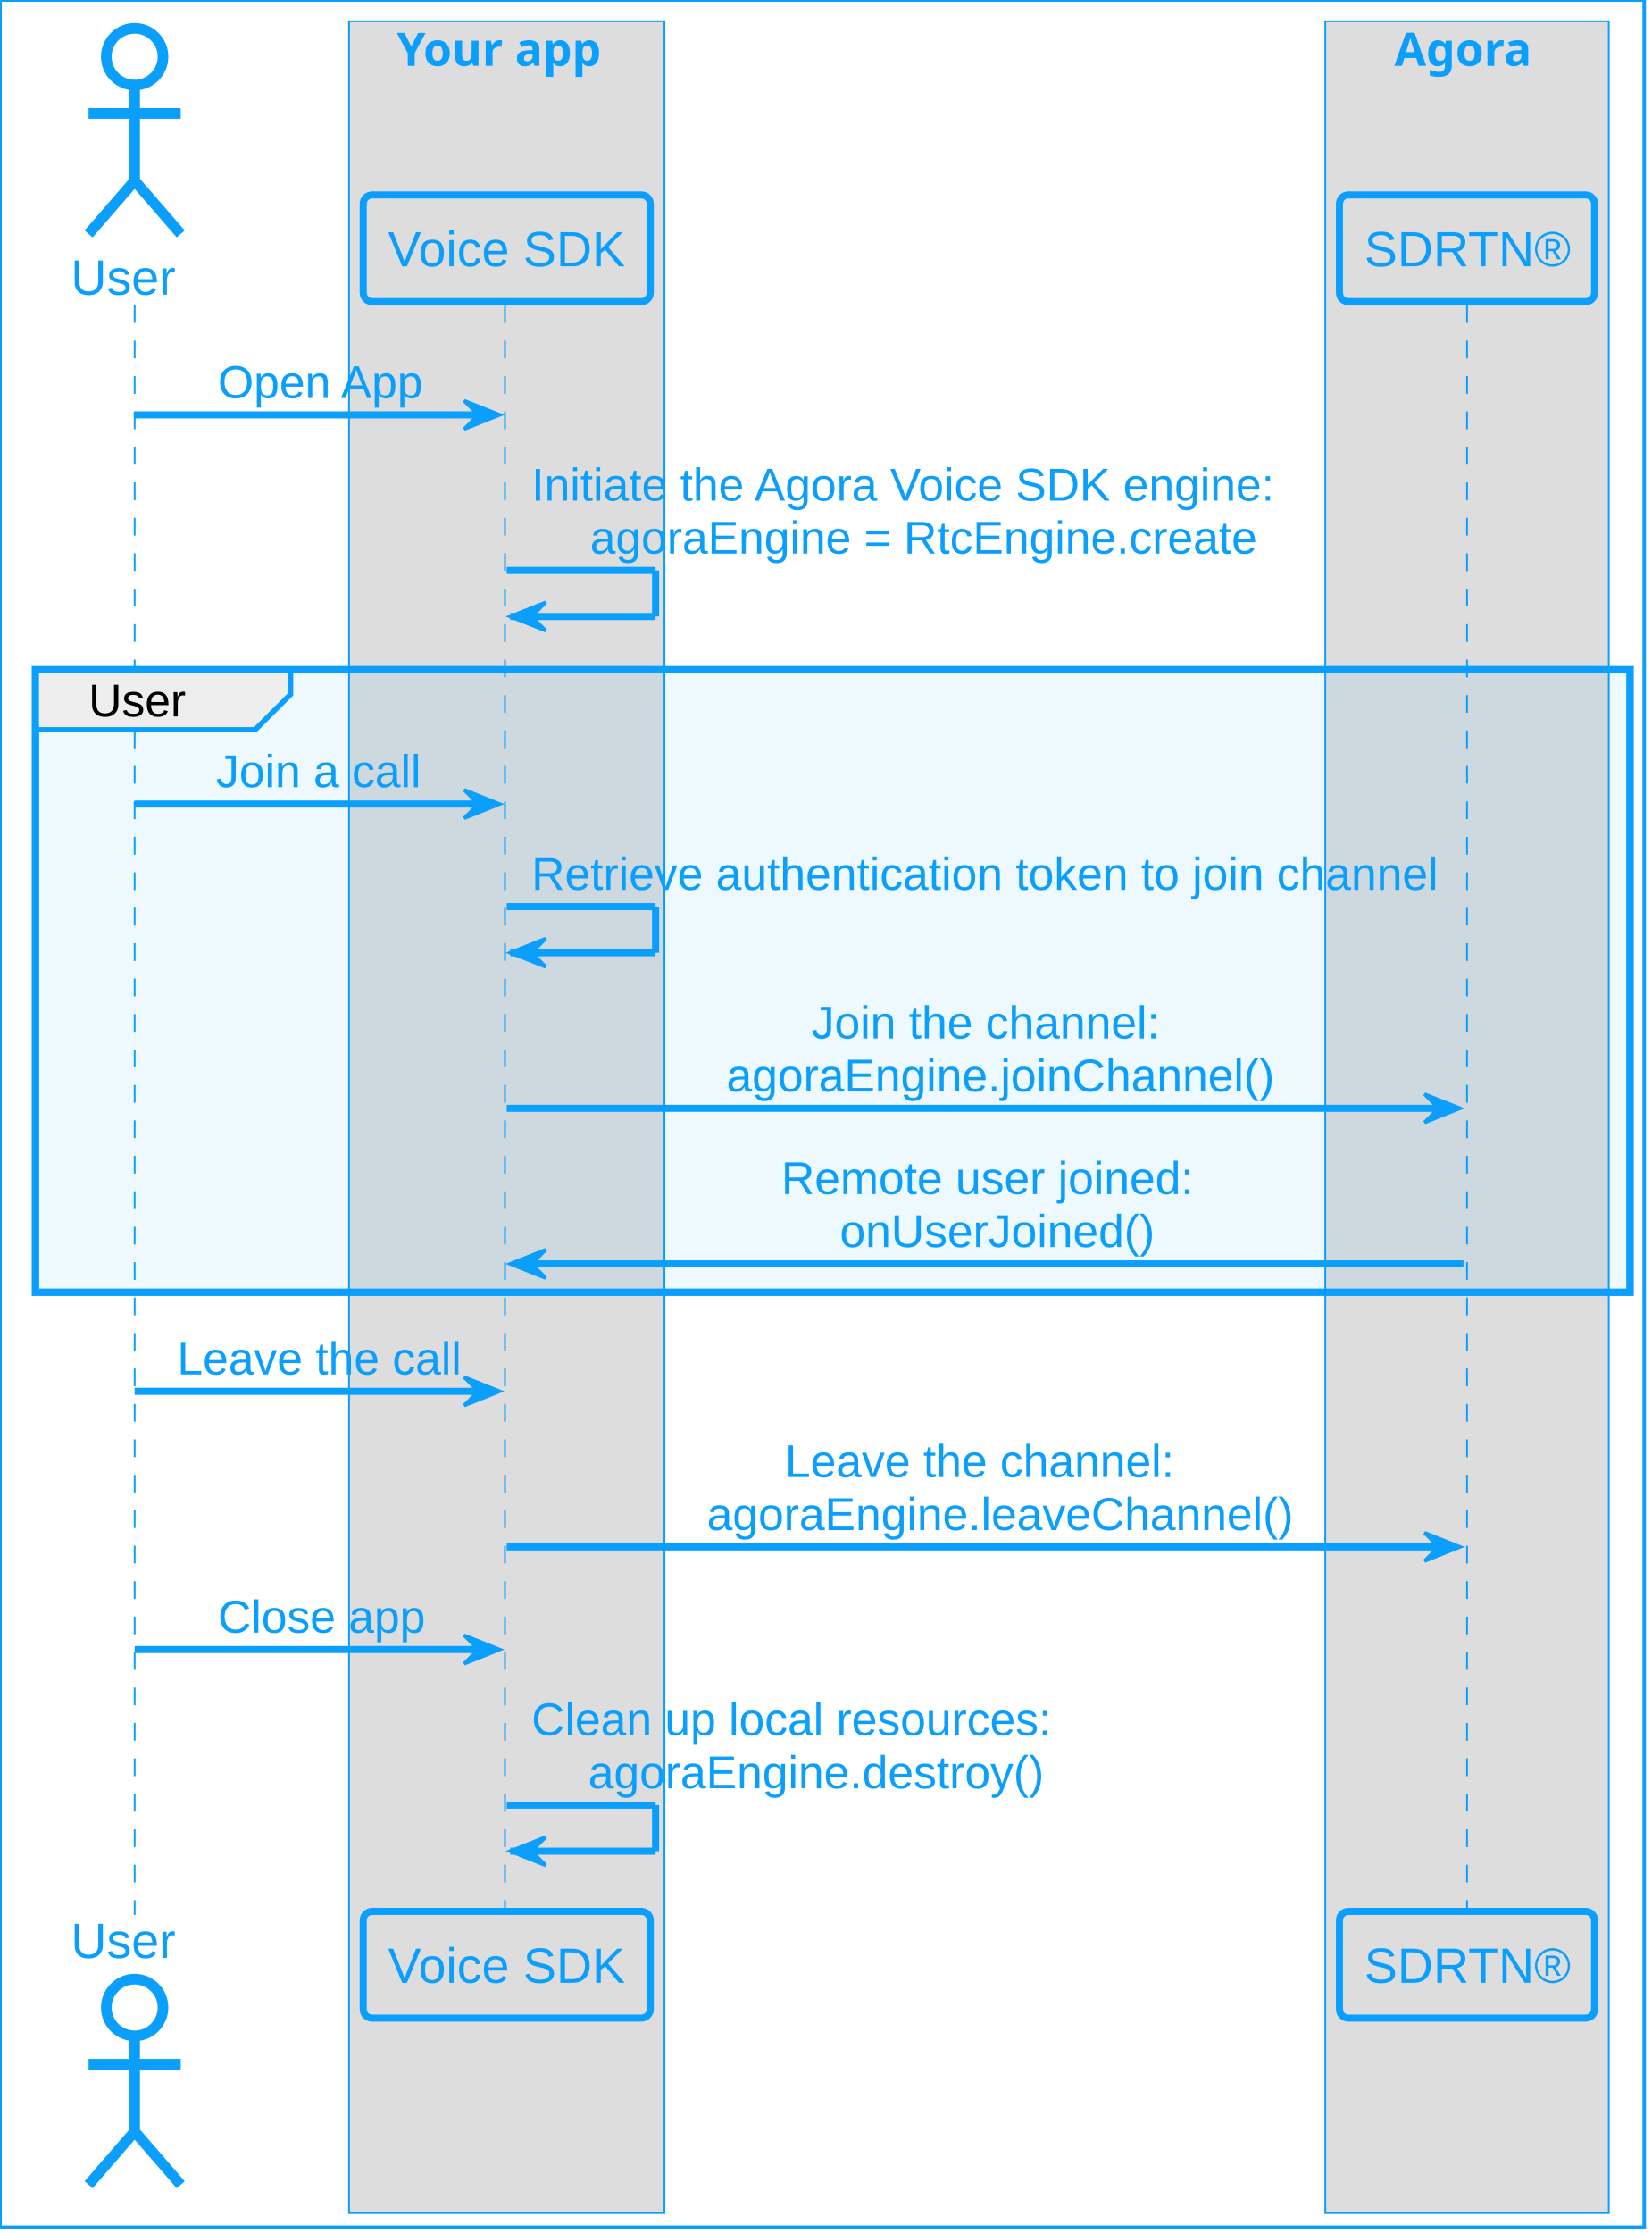
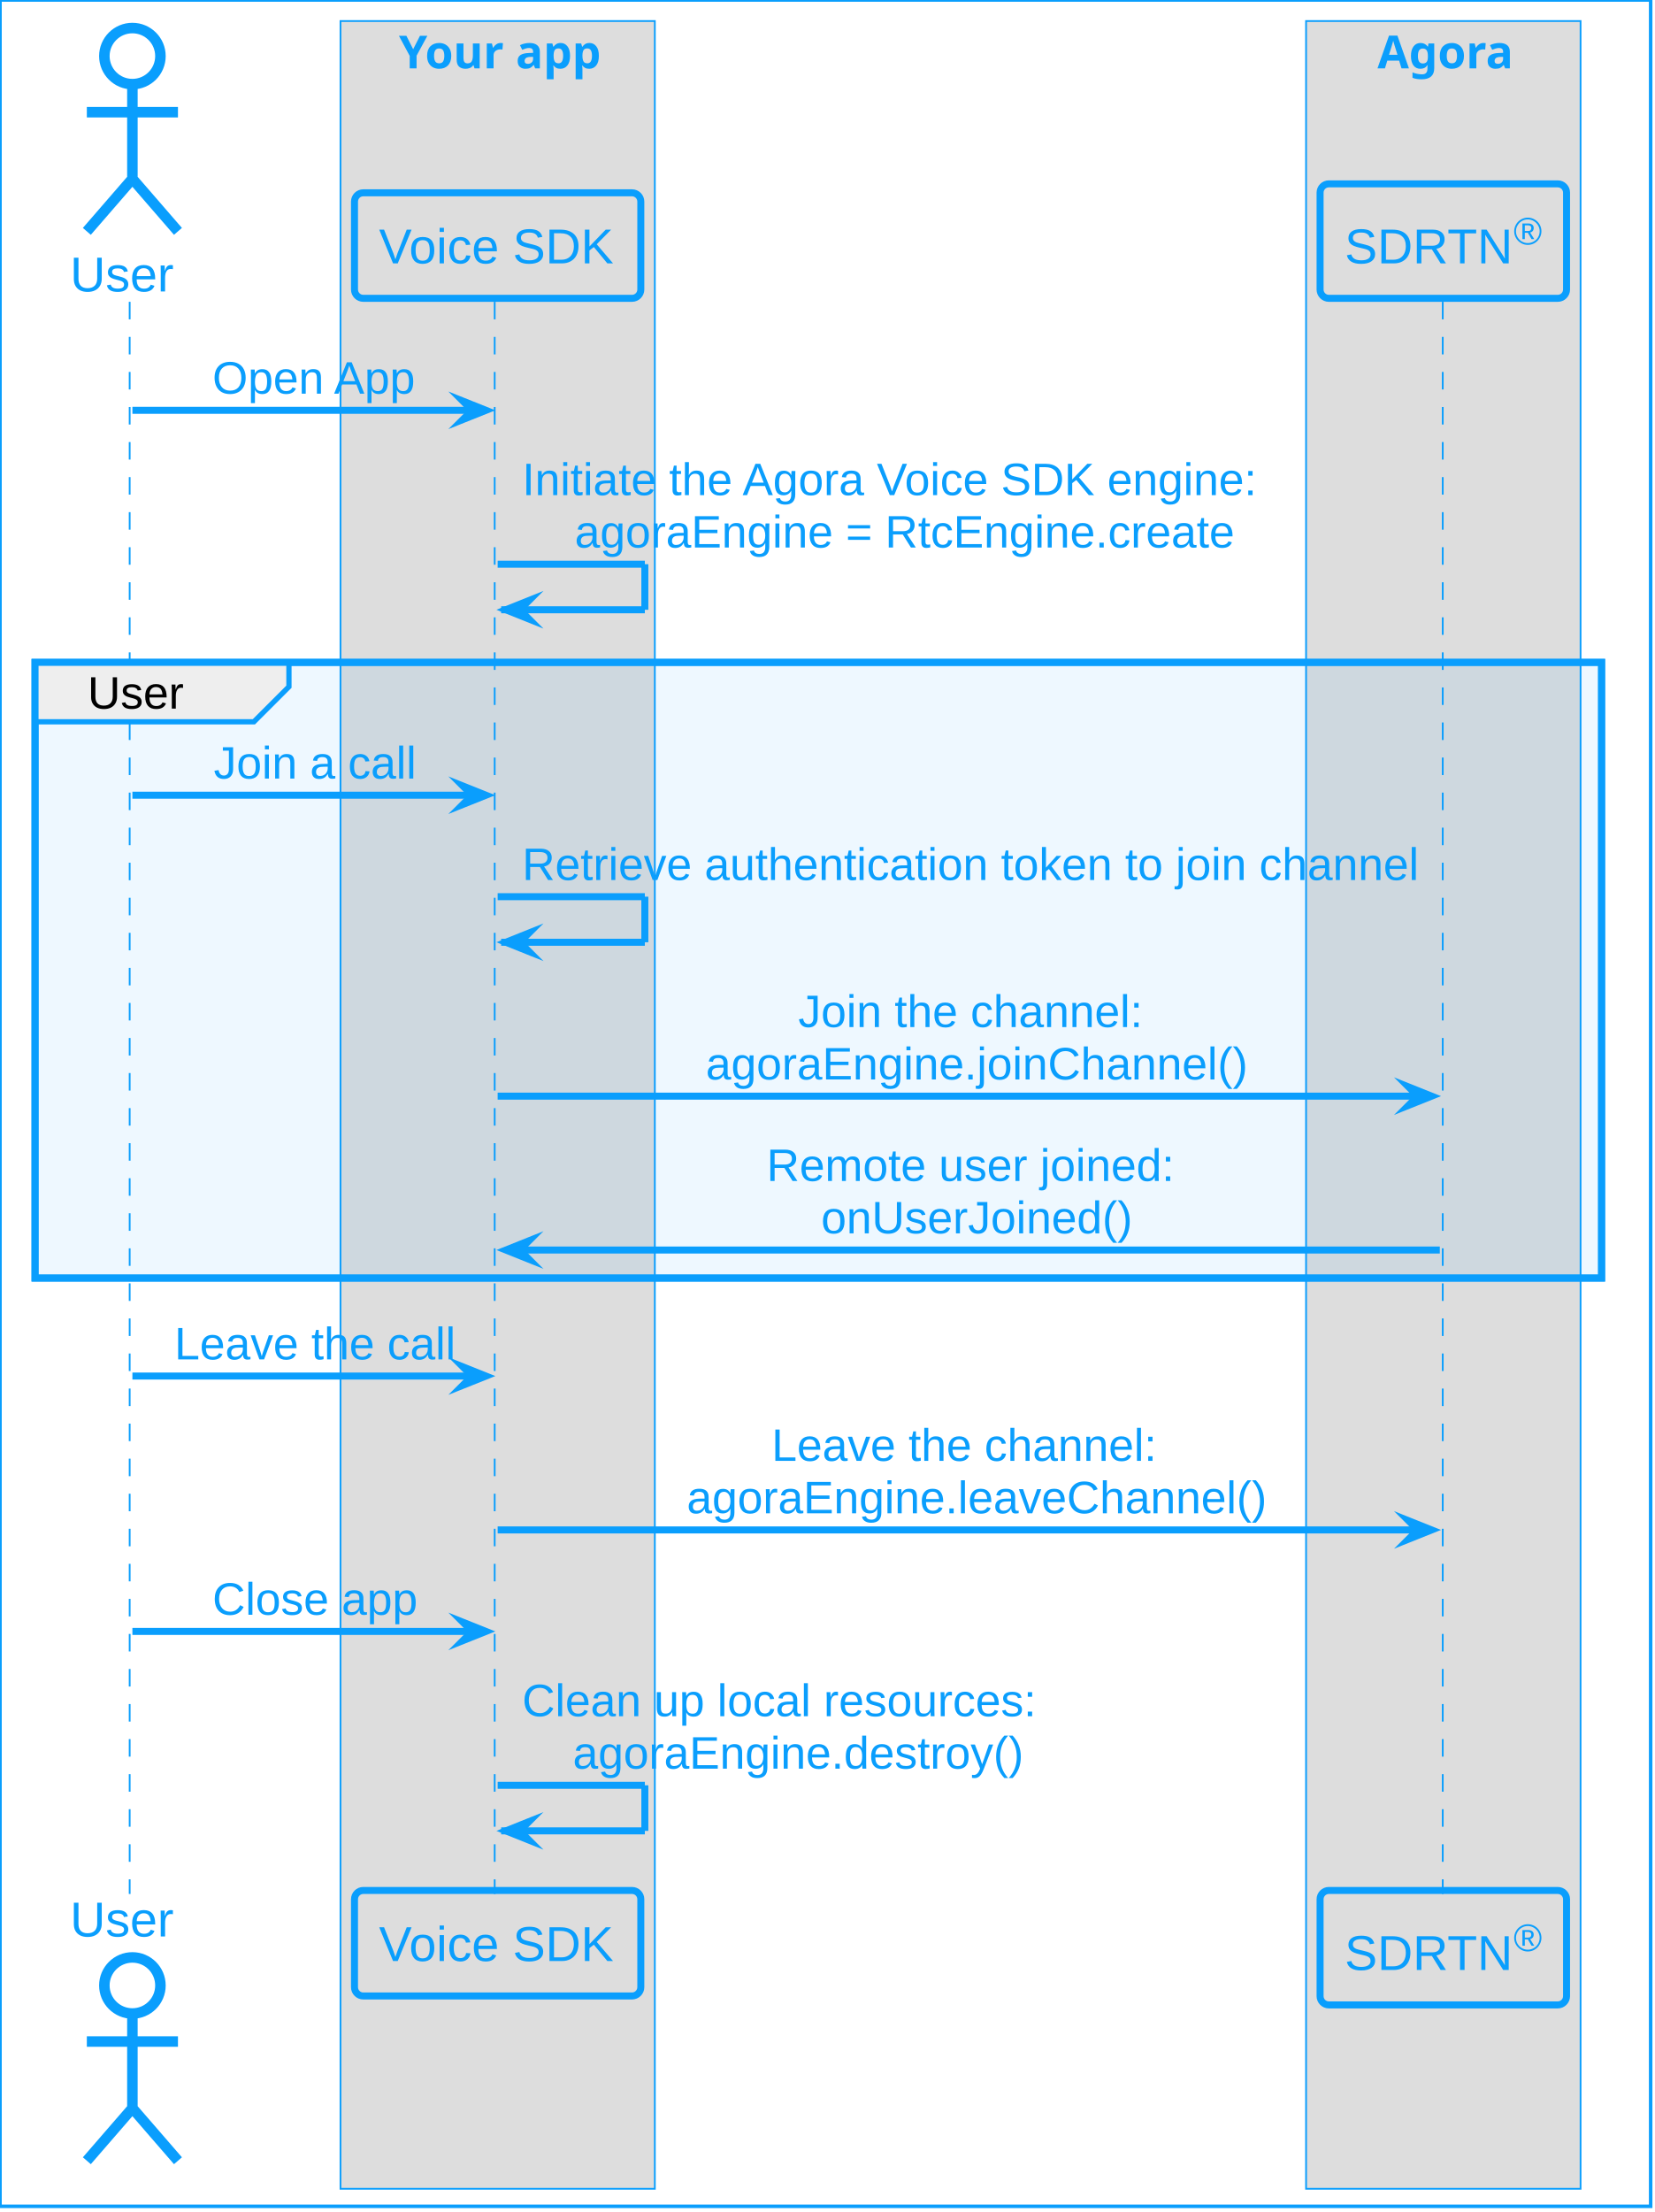
- <svg xmlns="http://www.w3.org/2000/svg" contentStyleType="text/css" height="630px" preserveAspectRatio="none" style="width:466px;height:630px;" version="1.1" viewBox="0 0 466 630" width="466px" zoomAndPan="magnify">
+ <svg xmlns="http://www.w3.org/2000/svg" contentStyleType="text/css" data-diagram-type="SEQUENCE" height="631px" preserveAspectRatio="none" style="width:472px;height:631px;" version="1.1" viewBox="0 0 472 631" width="472px" zoomAndPan="magnify">
  <defs />
  <g>
-     <rect fill="none" height="628.377" style="stroke:#0A9EFD;stroke-width:1.0;" width="464" x="0" y="0" />
-     <rect fill="#999999" fill-opacity="0.333" height="618.377" style="stroke:#0A9EFD;stroke-width:0.5;" width="89" x="98.5" y="6" />
-     <text fill="#0A9EFD" font-family="sans-serif" font-size="13" font-weight="bold" lengthAdjust="spacing" textLength="62" x="112" y="18.568">Your app</text>
-     <rect fill="#999999" fill-opacity="0.333" height="618.377" style="stroke:#0A9EFD;stroke-width:0.5;" width="80" x="374" y="6" />
-     <text fill="#0A9EFD" font-family="sans-serif" font-size="13" font-weight="bold" lengthAdjust="spacing" textLength="41" x="393.5" y="18.568">Agora</text>
-     <rect fill="#0A9EFD" fill-opacity="0.067" height="175.641" style="stroke:#0A9EFD;stroke-width:2.0;" width="450" x="10" y="188.945" />
-     <line style="stroke:#0A9EFD;stroke-width:0.5;stroke-dasharray:5.0,5.0;" x1="38" x2="38" y1="86.099" y2="540.278" />
-     <line style="stroke:#0A9EFD;stroke-width:0.5;stroke-dasharray:5.0,5.0;" x1="142.5" x2="142.5" y1="86.099" y2="540.278" />
-     <line style="stroke:#0A9EFD;stroke-width:0.5;stroke-dasharray:5.0,5.0;" x1="414" x2="414" y1="86.099" y2="540.278" />
-     <text fill="#0A9EFD" font-family="Arial" font-size="14" lengthAdjust="spacing" textLength="30" x="20" y="83.132">User</text>
-     <ellipse cx="38" cy="16" fill="none" rx="8" ry="8" style="stroke:#0A9EFD;stroke-width:3.0;" />
-     <path d="M38,24 L38,51 M25,32 L51,32 M38,51 L25,66 M38,51 L51,66 " fill="none" style="stroke:#0A9EFD;stroke-width:3.0;" />
-     <text fill="#0A9EFD" font-family="Arial" font-size="14" lengthAdjust="spacing" textLength="30" x="20" y="552.41">User</text>
-     <ellipse cx="38" cy="566.377" fill="none" rx="8" ry="8" style="stroke:#0A9EFD;stroke-width:3.0;" />
-     <path d="M38,574.377 L38,601.377 M25,582.377 L51,582.377 M38,601.377 L25,616.377 M38,601.377 L51,616.377 " fill="none" style="stroke:#0A9EFD;stroke-width:3.0;" />
-     <rect fill="none" height="30.099" rx="2.5" ry="2.5" style="stroke:#0A9EFD;stroke-width:2.0;" width="81" x="102.5" y="55" />
-     <text fill="#0A9EFD" font-family="Arial" font-size="14" lengthAdjust="spacing" textLength="67" x="109.5" y="75.132">Voice SDK</text>
-     <rect fill="none" height="30.099" rx="2.5" ry="2.5" style="stroke:#0A9EFD;stroke-width:2.0;" width="81" x="102.5" y="539.278" />
-     <text fill="#0A9EFD" font-family="Arial" font-size="14" lengthAdjust="spacing" textLength="67" x="109.5" y="559.41">Voice SDK</text>
-     <rect fill="none" height="30.099" rx="2.5" ry="2.5" style="stroke:#0A9EFD;stroke-width:2.0;" width="72" x="378" y="55" />
-     <text fill="#0A9EFD" font-family="Arial" font-size="14" lengthAdjust="spacing" textLength="58" x="385" y="75.132">SDRTN®</text>
-     <rect fill="none" height="30.099" rx="2.5" ry="2.5" style="stroke:#0A9EFD;stroke-width:2.0;" width="72" x="378" y="539.278" />
-     <text fill="#0A9EFD" font-family="Arial" font-size="14" lengthAdjust="spacing" textLength="58" x="385" y="559.41">SDRTN®</text>
-     <polygon fill="#0A9EFD" points="131,113.047,141,117.047,131,121.047,135,117.047" style="stroke:#0A9EFD;stroke-width:1.0;" />
-     <line style="stroke:#0A9EFD;stroke-width:2.0;" x1="38" x2="137" y1="117.047" y2="117.047" />
-     <text fill="#0A9EFD" font-family="Arial" font-size="13" lengthAdjust="spacing" textLength="58" x="61.5" y="112.293">Open App</text>
-     <line style="stroke:#0A9EFD;stroke-width:2.0;" x1="143" x2="185" y1="160.945" y2="160.945" />
-     <line style="stroke:#0A9EFD;stroke-width:2.0;" x1="185" x2="185" y1="160.945" y2="173.945" />
-     <line style="stroke:#0A9EFD;stroke-width:2.0;" x1="144" x2="185" y1="173.945" y2="173.945" />
-     <polygon fill="#0A9EFD" points="154,169.945,144,173.945,154,177.945,150,173.945" style="stroke:#0A9EFD;stroke-width:1.0;" />
-     <text fill="#0A9EFD" font-family="Arial" font-size="13" lengthAdjust="spacing" textLength="213" x="150" y="141.241">Initiate the Agora Voice SDK engine:</text>
-     <text fill="#0A9EFD" font-family="Arial" font-size="13" lengthAdjust="spacing" textLength="188" x="166.5" y="156.19">agoraEngine = RtcEngine.create</text>
-     <path d="M10,188.945 L82,188.945 L82,195.894 L72,205.894 L10,205.894 L10,188.945 " fill="#EEEEEE" style="stroke:#0A9EFD;stroke-width:1.5;" />
-     <rect fill="none" height="175.641" style="stroke:#0A9EFD;stroke-width:2.0;" width="450" x="10" y="188.945" />
-     <text fill="#000000" font-family="Arial" font-size="13" lengthAdjust="spacing" textLength="27" x="25" y="202.139">User</text>
-     <polygon fill="#0A9EFD" points="131,222.842,141,226.842,131,230.842,135,226.842" style="stroke:#0A9EFD;stroke-width:1.0;" />
-     <line style="stroke:#0A9EFD;stroke-width:2.0;" x1="38" x2="137" y1="226.842" y2="226.842" />
-     <text fill="#0A9EFD" font-family="Arial" font-size="13" lengthAdjust="spacing" textLength="59" x="61" y="222.087">Join a call</text>
-     <line style="stroke:#0A9EFD;stroke-width:2.0;" x1="143" x2="185" y1="255.791" y2="255.791" />
-     <line style="stroke:#0A9EFD;stroke-width:2.0;" x1="185" x2="185" y1="255.791" y2="268.791" />
-     <line style="stroke:#0A9EFD;stroke-width:2.0;" x1="144" x2="185" y1="268.791" y2="268.791" />
-     <polygon fill="#0A9EFD" points="154,264.791,144,268.791,154,272.791,150,268.791" style="stroke:#0A9EFD;stroke-width:1.0;" />
-     <text fill="#0A9EFD" font-family="Arial" font-size="13" lengthAdjust="spacing" textLength="257" x="150" y="251.036">Retrieve authentication token to join channel</text>
-     <polygon fill="#0A9EFD" points="402,308.688,412,312.688,402,316.688,406,312.688" style="stroke:#0A9EFD;stroke-width:1.0;" />
-     <line style="stroke:#0A9EFD;stroke-width:2.0;" x1="143" x2="408" y1="312.688" y2="312.688" />
-     <text fill="#0A9EFD" font-family="Arial" font-size="13" lengthAdjust="spacing" textLength="99" x="229" y="292.985">Join the channel:</text>
-     <text fill="#0A9EFD" font-family="Arial" font-size="13" lengthAdjust="spacing" textLength="151" x="205" y="307.934">agoraEngine.joinChannel()</text>
-     <polygon fill="#0A9EFD" points="154,352.586,144,356.586,154,360.586,150,356.586" style="stroke:#0A9EFD;stroke-width:1.0;" />
-     <line style="stroke:#0A9EFD;stroke-width:2.0;" x1="148" x2="413" y1="356.586" y2="356.586" />
-     <text fill="#0A9EFD" font-family="Arial" font-size="13" lengthAdjust="spacing" textLength="116" x="220.5" y="336.882">Remote user joined:</text>
-     <text fill="#0A9EFD" font-family="Arial" font-size="13" lengthAdjust="spacing" textLength="87" x="237" y="351.831">onUserJoined()</text>
-     <polygon fill="#0A9EFD" points="131,388.535,141,392.535,131,396.535,135,392.535" style="stroke:#0A9EFD;stroke-width:1.0;" />
-     <line style="stroke:#0A9EFD;stroke-width:2.0;" x1="38" x2="137" y1="392.535" y2="392.535" />
-     <text fill="#0A9EFD" font-family="Arial" font-size="13" lengthAdjust="spacing" textLength="81" x="50" y="387.78">Leave the call</text>
-     <polygon fill="#0A9EFD" points="402,432.432,412,436.432,402,440.432,406,436.432" style="stroke:#0A9EFD;stroke-width:1.0;" />
-     <line style="stroke:#0A9EFD;stroke-width:2.0;" x1="143" x2="408" y1="436.432" y2="436.432" />
-     <text fill="#0A9EFD" font-family="Arial" font-size="13" lengthAdjust="spacing" textLength="110" x="221.5" y="416.728">Leave the channel:</text>
-     <text fill="#0A9EFD" font-family="Arial" font-size="13" lengthAdjust="spacing" textLength="162" x="199.5" y="431.677">agoraEngine.leaveChannel()</text>
-     <polygon fill="#0A9EFD" points="131,461.381,141,465.381,131,469.381,135,465.381" style="stroke:#0A9EFD;stroke-width:1.0;" />
-     <line style="stroke:#0A9EFD;stroke-width:2.0;" x1="38" x2="137" y1="465.381" y2="465.381" />
-     <text fill="#0A9EFD" font-family="Arial" font-size="13" lengthAdjust="spacing" textLength="58" x="61.5" y="460.626">Close app</text>
-     <line style="stroke:#0A9EFD;stroke-width:2.0;" x1="143" x2="185" y1="509.278" y2="509.278" />
-     <line style="stroke:#0A9EFD;stroke-width:2.0;" x1="185" x2="185" y1="509.278" y2="522.278" />
-     <line style="stroke:#0A9EFD;stroke-width:2.0;" x1="144" x2="185" y1="522.278" y2="522.278" />
-     <polygon fill="#0A9EFD" points="154,518.278,144,522.278,154,526.278,150,522.278" style="stroke:#0A9EFD;stroke-width:1.0;" />
-     <text fill="#0A9EFD" font-family="Arial" font-size="13" lengthAdjust="spacing" textLength="147" x="150" y="489.575">Clean up local resources:</text>
-     <text fill="#0A9EFD" font-family="Arial" font-size="13" lengthAdjust="spacing" textLength="127" x="166" y="504.523">agoraEngine.destroy()</text>
+     <rect fill="none" height="629.377" style="stroke:#0A9EFD;stroke-width:1;" width="471" x="0" y="0" />
+     <rect fill="#999999" fill-opacity="0.333" height="618.377" style="stroke:#0A9EFD;stroke-width:0.5;" width="89.696" x="97.153" y="6" />
+     <text fill="#0A9EFD" font-family="sans-serif" font-size="13" font-weight="700" lengthAdjust="spacing" textLength="56.335" x="113.833" y="19.495">Your app</text>
+     <rect fill="#999999" fill-opacity="0.333" height="618.377" style="stroke:#0A9EFD;stroke-width:0.5;" width="78.326" x="372.674" y="6" />
+     <text fill="#0A9EFD" font-family="sans-serif" font-size="13" font-weight="700" lengthAdjust="spacing" textLength="37.559" x="393.057" y="19.495">Agora</text>
+     <rect fill="#0A9EFD" fill-opacity="0.067" height="175.641" style="stroke:#0A9EFD;stroke-width:2;" width="447" x="10" y="188.945" />
+     <g class="participant-lifeline" data-entity-uid="part1" data-qualified-name="USR" data-source-line="4" id="part1-lifeline">
+       <g>
+         <rect fill="#000000" fill-opacity="0" height="454.18" width="8" x="33.779" y="86.099" />
+         <line style="stroke:#0A9EFD;stroke-width:0.5;stroke-dasharray:5,5;" x1="37" x2="37" y1="86.099" y2="540.278" />
+       </g>
+     </g>
+     <g class="participant-lifeline" data-entity-uid="part2" data-qualified-name="APP" data-source-line="7" id="part2-lifeline">
+       <g>
+         <rect fill="#000000" fill-opacity="0" height="454.18" width="8" x="138.001" y="86.099" />
+         <line style="stroke:#0A9EFD;stroke-width:0.5;stroke-dasharray:5,5;" x1="141.153" x2="141.153" y1="86.099" y2="540.278" />
+       </g>
+     </g>
+     <g class="participant-lifeline" data-entity-uid="part3" data-qualified-name="API" data-source-line="11" id="part3-lifeline">
+       <g>
+         <rect fill="#000000" fill-opacity="0" height="454.18" width="8" x="407.837" y="86.099" />
+         <line style="stroke:#0A9EFD;stroke-width:0.5;stroke-dasharray:5,5;" x1="411.674" x2="411.674" y1="86.099" y2="540.278" />
+       </g>
+     </g>
+     <g class="participant participant-head" data-entity-uid="part1" data-qualified-name="USR" data-source-line="4" id="part1-head">
+       <text fill="#0A9EFD" font-family="Arial" font-size="14" lengthAdjust="spacing" textLength="29.559" x="20" y="83.132">User</text>
+       <ellipse cx="37.779" cy="16" fill="none" rx="8" ry="8" style="stroke:#0A9EFD;stroke-width:3;" />
+       <path d="M37.779,24 L37.779,51 M24.779,32 L50.779,32 M37.779,51 L24.779,66 M37.779,51 L50.779,66" fill="none" style="stroke:#0A9EFD;stroke-width:3;" />
+     </g>
+     <g class="participant participant-tail" data-entity-uid="part1" data-qualified-name="USR" data-source-line="4" id="part1-tail">
+       <text fill="#0A9EFD" font-family="Arial" font-size="14" lengthAdjust="spacing" textLength="29.559" x="20" y="552.41">User</text>
+       <ellipse cx="37.779" cy="566.377" fill="none" rx="8" ry="8" style="stroke:#0A9EFD;stroke-width:3;" />
+       <path d="M37.779,574.377 L37.779,601.377 M24.779,582.377 L50.779,582.377 M37.779,601.377 L24.779,616.377 M37.779,601.377 L50.779,616.377" fill="none" style="stroke:#0A9EFD;stroke-width:3;" />
+     </g>
+     <g class="participant participant-head" data-entity-uid="part2" data-qualified-name="APP" data-source-line="7" id="part2-head">
+       <rect fill="none" height="30.099" rx="2.5" ry="2.5" style="stroke:#0A9EFD;stroke-width:2;" width="81.696" x="101.153" y="55" />
+       <text fill="#0A9EFD" font-family="Arial" font-size="14" lengthAdjust="spacing" textLength="67.696" x="108.153" y="75.132">Voice SDK</text>
+     </g>
+     <g class="participant participant-tail" data-entity-uid="part2" data-qualified-name="APP" data-source-line="7" id="part2-tail">
+       <rect fill="none" height="30.099" rx="2.5" ry="2.5" style="stroke:#0A9EFD;stroke-width:2;" width="81.696" x="101.153" y="539.278" />
+       <text fill="#0A9EFD" font-family="Arial" font-size="14" lengthAdjust="spacing" textLength="67.696" x="108.153" y="559.41">Voice SDK</text>
+     </g>
+     <g class="participant participant-head" data-entity-uid="part3" data-qualified-name="API" data-source-line="11" id="part3-head">
+       <rect fill="none" height="32.649" rx="2.5" ry="2.5" style="stroke:#0A9EFD;stroke-width:2;" width="70.326" x="376.674" y="52.45" />
+       <text fill="#0A9EFD" font-family="Arial" font-size="14" lengthAdjust="spacing" textLength="48.221" x="383.674" y="75.132">SDRTN</text>
+       <text fill="#0A9EFD" font-family="Arial" font-size="11" lengthAdjust="spacing" textLength="8.105" x="431.895" y="69.768">®</text>
+     </g>
+     <g class="participant participant-tail" data-entity-uid="part3" data-qualified-name="API" data-source-line="11" id="part3-tail">
+       <rect fill="none" height="32.649" rx="2.5" ry="2.5" style="stroke:#0A9EFD;stroke-width:2;" width="70.326" x="376.674" y="539.278" />
+       <text fill="#0A9EFD" font-family="Arial" font-size="14" lengthAdjust="spacing" textLength="48.221" x="383.674" y="561.96">SDRTN</text>
+       <text fill="#0A9EFD" font-family="Arial" font-size="11" lengthAdjust="spacing" textLength="8.105" x="431.895" y="556.596">®</text>
+     </g>
+     <g class="message" data-entity-1="part1" data-entity-2="part2" data-source-line="14" id="msg1">
+       <polygon fill="#0A9EFD" points="130.001,113.047,140.001,117.047,130.001,121.047,134.001,117.047" style="stroke:#0A9EFD;stroke-width:1;stroke-linejoin:miter;stroke-miterlimit:10;" />
+       <line style="stroke:#0A9EFD;stroke-width:2;" x1="37.779" x2="136.001" y1="117.047" y2="117.047" />
+       <text fill="#0A9EFD" font-family="Arial" font-size="13" lengthAdjust="spacing" textLength="58.544" x="60.618" y="112.293">Open App</text>
+     </g>
+     <g class="message" data-entity-1="part2" data-entity-2="part2" data-source-line="15" id="msg2">
+       <line style="stroke:#0A9EFD;stroke-width:2;" x1="142.001" x2="184.001" y1="160.945" y2="160.945" />
+       <line style="stroke:#0A9EFD;stroke-width:2;" x1="184.001" x2="184.001" y1="160.945" y2="173.945" />
+       <line style="stroke:#0A9EFD;stroke-width:2;" x1="143.001" x2="184.001" y1="173.945" y2="173.945" />
+       <polygon fill="#0A9EFD" points="153.001,169.945,143.001,173.945,153.001,177.945,149.001,173.945" style="stroke:#0A9EFD;stroke-width:1;stroke-linejoin:miter;stroke-miterlimit:10;" />
+       <text fill="#0A9EFD" font-family="Arial" font-size="13" lengthAdjust="spacing" textLength="211.022" x="149.001" y="141.241">Initiate the Agora Voice SDK engine:</text>
+       <text fill="#0A9EFD" font-family="Arial" font-size="13" lengthAdjust="spacing" textLength="188.265" x="163.991" y="156.19">agoraEngine = RtcEngine.create</text>
+     </g>
+     <path d="M10,188.945 L82.447,188.945 L82.447,195.894 L72.447,205.894 L10,205.894 L10,188.945" fill="#EEEEEE" style="stroke:#0A9EFD;stroke-width:1.5;" />
+     <rect fill="none" height="175.641" style="stroke:#0A9EFD;stroke-width:2;" width="447" x="10" y="188.945" />
+     <text fill="#000000" font-family="Arial" font-size="13" lengthAdjust="spacing" textLength="27.447" x="25" y="202.139">User</text>
+     <g class="message" data-entity-1="part1" data-entity-2="part2" data-source-line="18" id="msg3">
+       <polygon fill="#0A9EFD" points="130.001,222.842,140.001,226.842,130.001,230.842,134.001,226.842" style="stroke:#0A9EFD;stroke-width:1;stroke-linejoin:miter;stroke-miterlimit:10;" />
+       <line style="stroke:#0A9EFD;stroke-width:2;" x1="37.779" x2="136.001" y1="226.842" y2="226.842" />
+       <text fill="#0A9EFD" font-family="Arial" font-size="13" lengthAdjust="spacing" textLength="57.808" x="60.986" y="222.087">Join a call</text>
+     </g>
+     <g class="message" data-entity-1="part2" data-entity-2="part2" data-source-line="19" id="msg4">
+       <line style="stroke:#0A9EFD;stroke-width:2;" x1="142.001" x2="184.001" y1="255.791" y2="255.791" />
+       <line style="stroke:#0A9EFD;stroke-width:2;" x1="184.001" x2="184.001" y1="255.791" y2="268.791" />
+       <line style="stroke:#0A9EFD;stroke-width:2;" x1="143.001" x2="184.001" y1="268.791" y2="268.791" />
+       <polygon fill="#0A9EFD" points="153.001,264.791,143.001,268.791,153.001,272.791,149.001,268.791" style="stroke:#0A9EFD;stroke-width:1;stroke-linejoin:miter;stroke-miterlimit:10;" />
+       <text fill="#0A9EFD" font-family="Arial" font-size="13" lengthAdjust="spacing" textLength="255.836" x="149.001" y="251.036">Retrieve authentication token to join channel</text>
+     </g>
+     <g class="message" data-entity-1="part2" data-entity-2="part3" data-source-line="20" id="msg5">
+       <polygon fill="#0A9EFD" points="399.837,308.688,409.837,312.688,399.837,316.688,403.837,312.688" style="stroke:#0A9EFD;stroke-width:1;stroke-linejoin:miter;stroke-miterlimit:10;" />
+       <line style="stroke:#0A9EFD;stroke-width:2;" x1="142.001" x2="405.837" y1="312.688" y2="312.688" />
+       <text fill="#0A9EFD" font-family="Arial" font-size="13" lengthAdjust="spacing" textLength="98.293" x="227.772" y="292.985">Join the channel:</text>
+       <text fill="#0A9EFD" font-family="Arial" font-size="13" lengthAdjust="spacing" textLength="154.661" x="201.394" y="307.934">agoraEngine.joinChannel()</text>
+     </g>
+     <g class="message" data-entity-1="part3" data-entity-2="part2" data-source-line="21" id="msg6">
+       <polygon fill="#0A9EFD" points="153.001,352.586,143.001,356.586,153.001,360.586,149.001,356.586" style="stroke:#0A9EFD;stroke-width:1;stroke-linejoin:miter;stroke-miterlimit:10;" />
+       <line style="stroke:#0A9EFD;stroke-width:2;" x1="147.001" x2="410.837" y1="356.586" y2="356.586" />
+       <text fill="#0A9EFD" font-family="Arial" font-size="13" lengthAdjust="spacing" textLength="116.34" x="218.749" y="336.882">Remote user joined:</text>
+       <text fill="#0A9EFD" font-family="Arial" font-size="13" lengthAdjust="spacing" textLength="88.874" x="234.288" y="351.831">onUserJoined()</text>
+     </g>
+     <g class="message" data-entity-1="part1" data-entity-2="part2" data-source-line="24" id="msg7">
+       <polygon fill="#0A9EFD" points="130.001,388.535,140.001,392.535,130.001,396.535,134.001,392.535" style="stroke:#0A9EFD;stroke-width:1;stroke-linejoin:miter;stroke-miterlimit:10;" />
+       <line style="stroke:#0A9EFD;stroke-width:2;" x1="37.779" x2="136.001" y1="392.535" y2="392.535" />
+       <text fill="#0A9EFD" font-family="Arial" font-size="13" lengthAdjust="spacing" textLength="80.222" x="49.779" y="387.78">Leave the call</text>
+     </g>
+     <g class="message" data-entity-1="part2" data-entity-2="part3" data-source-line="25" id="msg8">
+       <polygon fill="#0A9EFD" points="399.837,432.432,409.837,436.432,399.837,440.432,403.837,436.432" style="stroke:#0A9EFD;stroke-width:1;stroke-linejoin:miter;stroke-miterlimit:10;" />
+       <line style="stroke:#0A9EFD;stroke-width:2;" x1="142.001" x2="405.837" y1="436.432" y2="436.432" />
+       <text fill="#0A9EFD" font-family="Arial" font-size="13" lengthAdjust="spacing" textLength="109.865" x="220.18" y="416.728">Leave the channel:</text>
+       <text fill="#0A9EFD" font-family="Arial" font-size="13" lengthAdjust="spacing" textLength="165.502" x="195.974" y="431.677">agoraEngine.leaveChannel()</text>
+     </g>
+     <g class="message" data-entity-1="part1" data-entity-2="part2" data-source-line="27" id="msg9">
+       <polygon fill="#0A9EFD" points="130.001,461.381,140.001,465.381,130.001,469.381,134.001,465.381" style="stroke:#0A9EFD;stroke-width:1;stroke-linejoin:miter;stroke-miterlimit:10;" />
+       <line style="stroke:#0A9EFD;stroke-width:2;" x1="37.779" x2="136.001" y1="465.381" y2="465.381" />
+       <text fill="#0A9EFD" font-family="Arial" font-size="13" lengthAdjust="spacing" textLength="58.538" x="60.621" y="460.626">Close app</text>
+     </g>
+     <g class="message" data-entity-1="part2" data-entity-2="part2" data-source-line="28" id="msg10">
+       <line style="stroke:#0A9EFD;stroke-width:2;" x1="142.001" x2="184.001" y1="509.278" y2="509.278" />
+       <line style="stroke:#0A9EFD;stroke-width:2;" x1="184.001" x2="184.001" y1="509.278" y2="522.278" />
+       <line style="stroke:#0A9EFD;stroke-width:2;" x1="143.001" x2="184.001" y1="522.278" y2="522.278" />
+       <polygon fill="#0A9EFD" points="153.001,518.278,143.001,522.278,153.001,526.278,149.001,522.278" style="stroke:#0A9EFD;stroke-width:1;stroke-linejoin:miter;stroke-miterlimit:10;" />
+       <text fill="#0A9EFD" font-family="Arial" font-size="13" lengthAdjust="spacing" textLength="146.688" x="149.001" y="489.575">Clean up local resources:</text>
+       <text fill="#0A9EFD" font-family="Arial" font-size="13" lengthAdjust="spacing" textLength="128.629" x="163.448" y="504.523">agoraEngine.destroy()</text>
+     </g>
  </g>
</svg>
